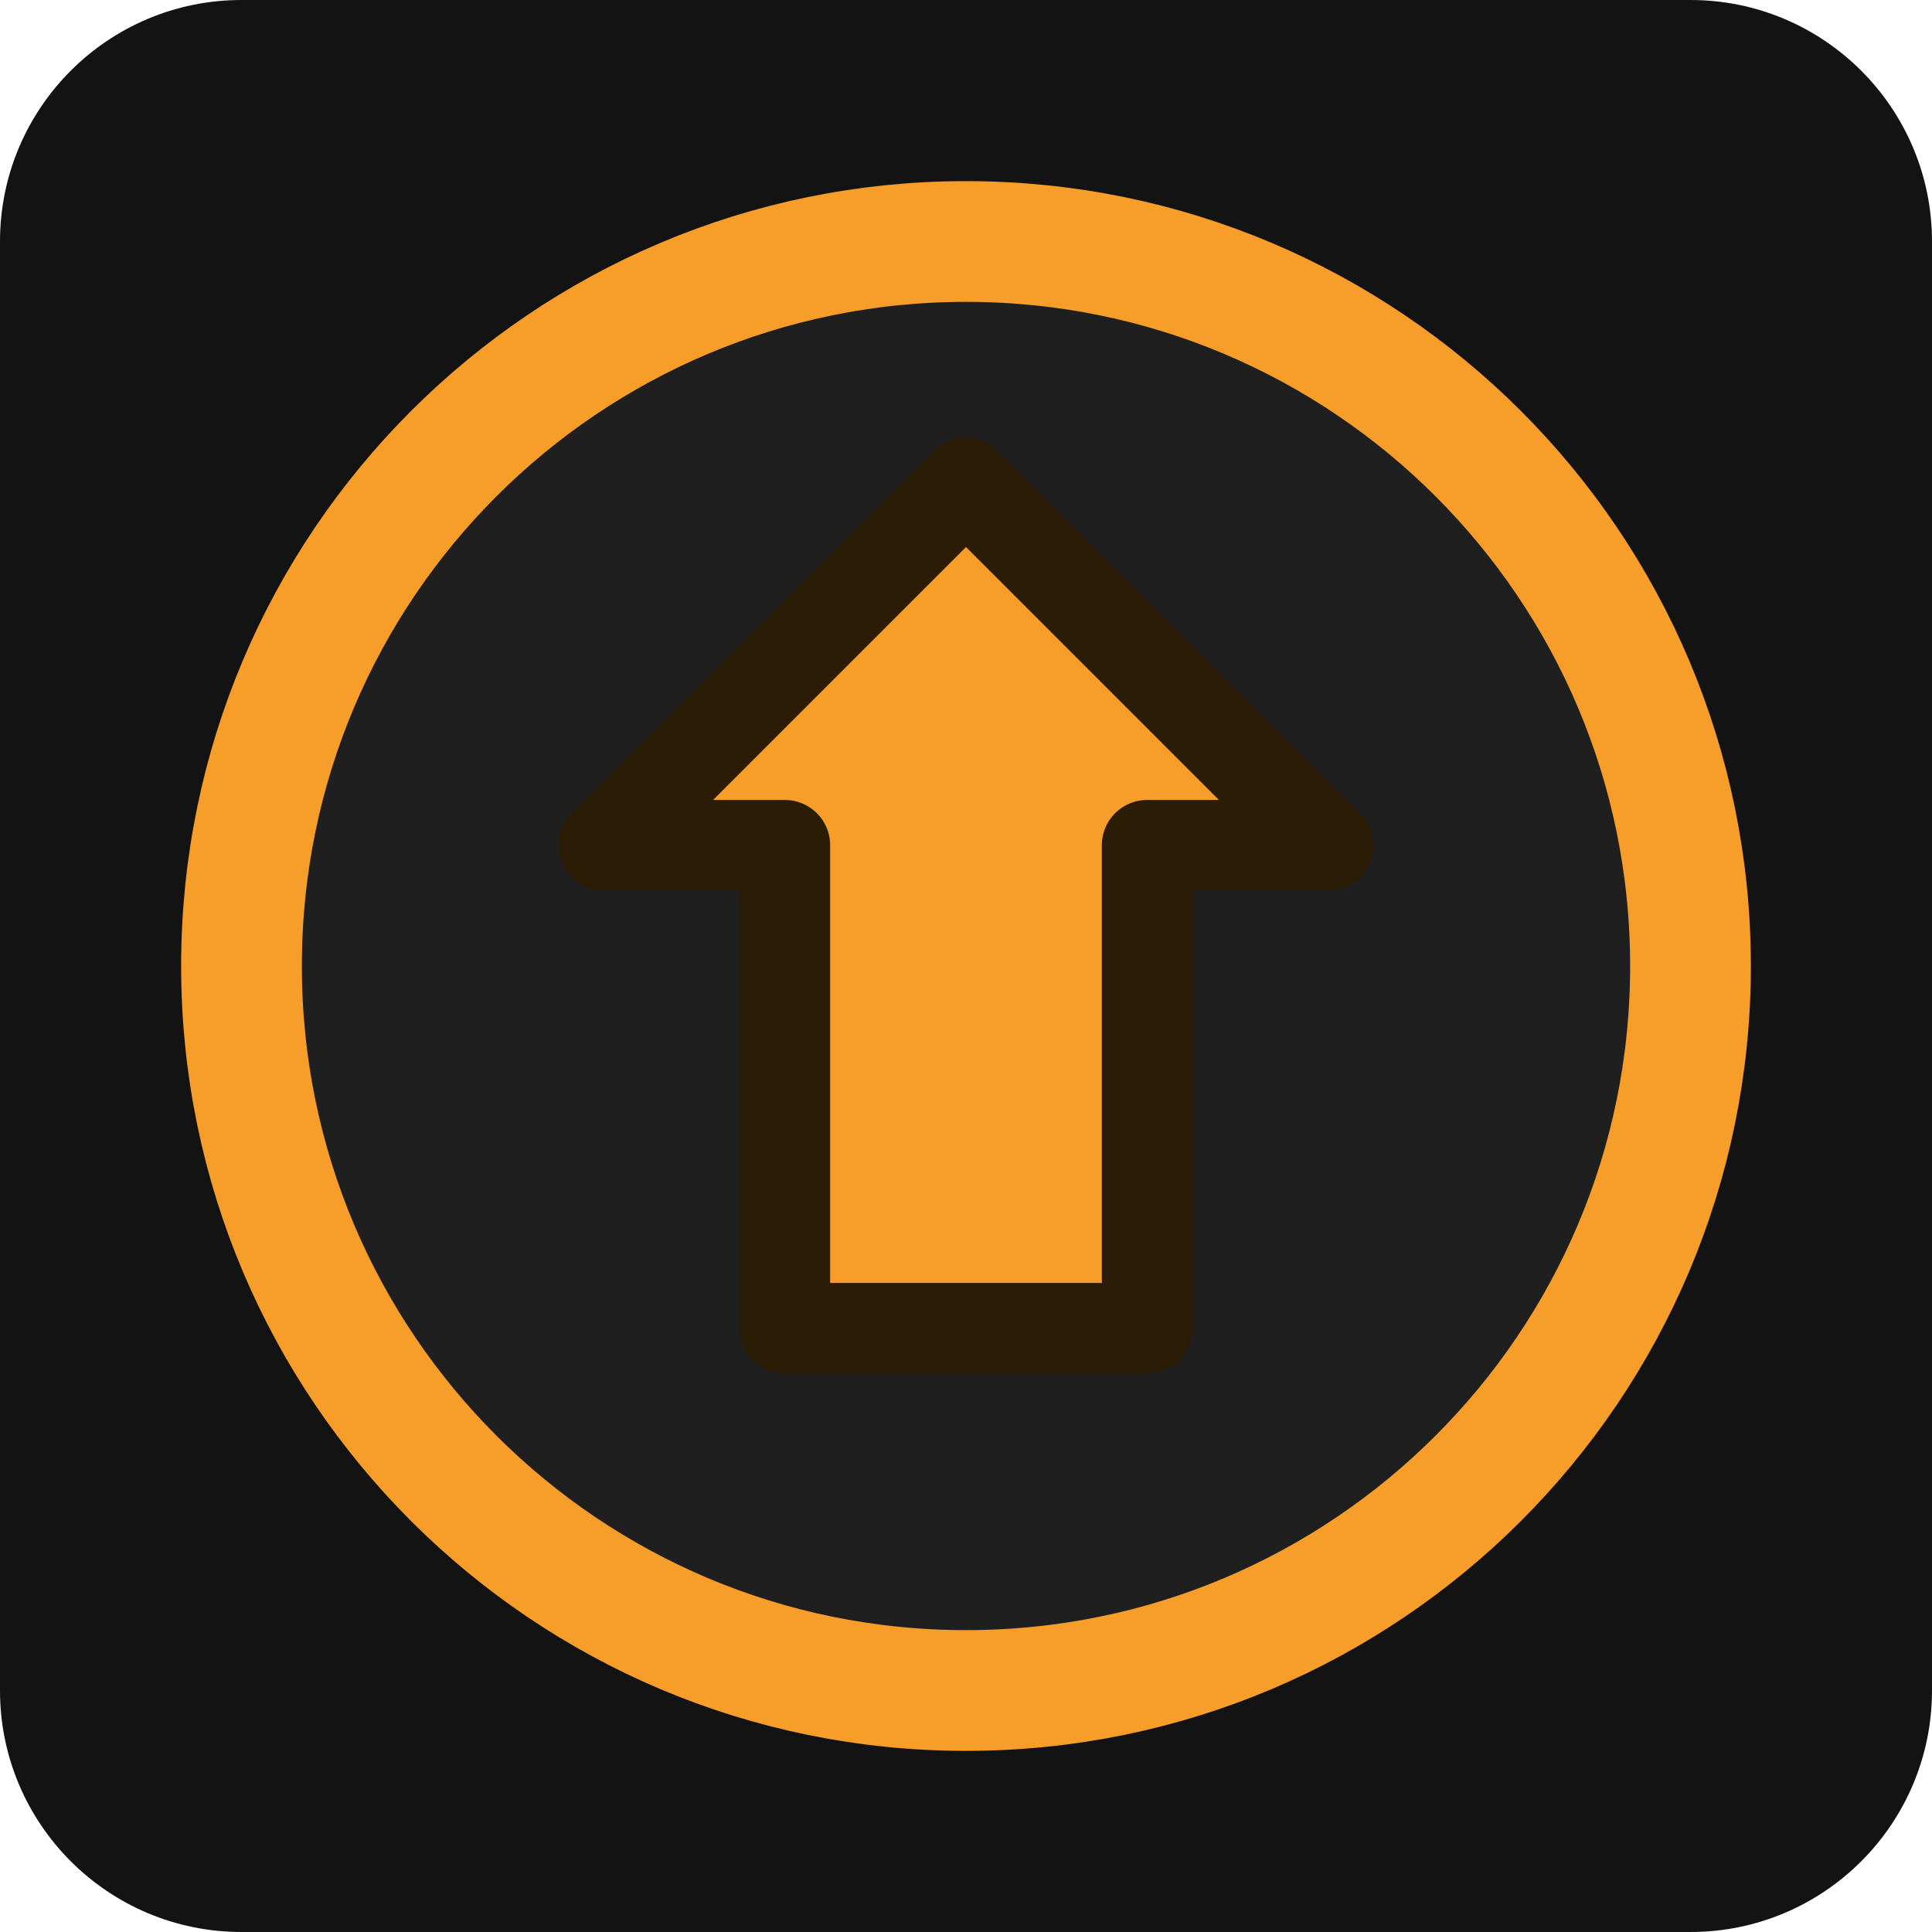
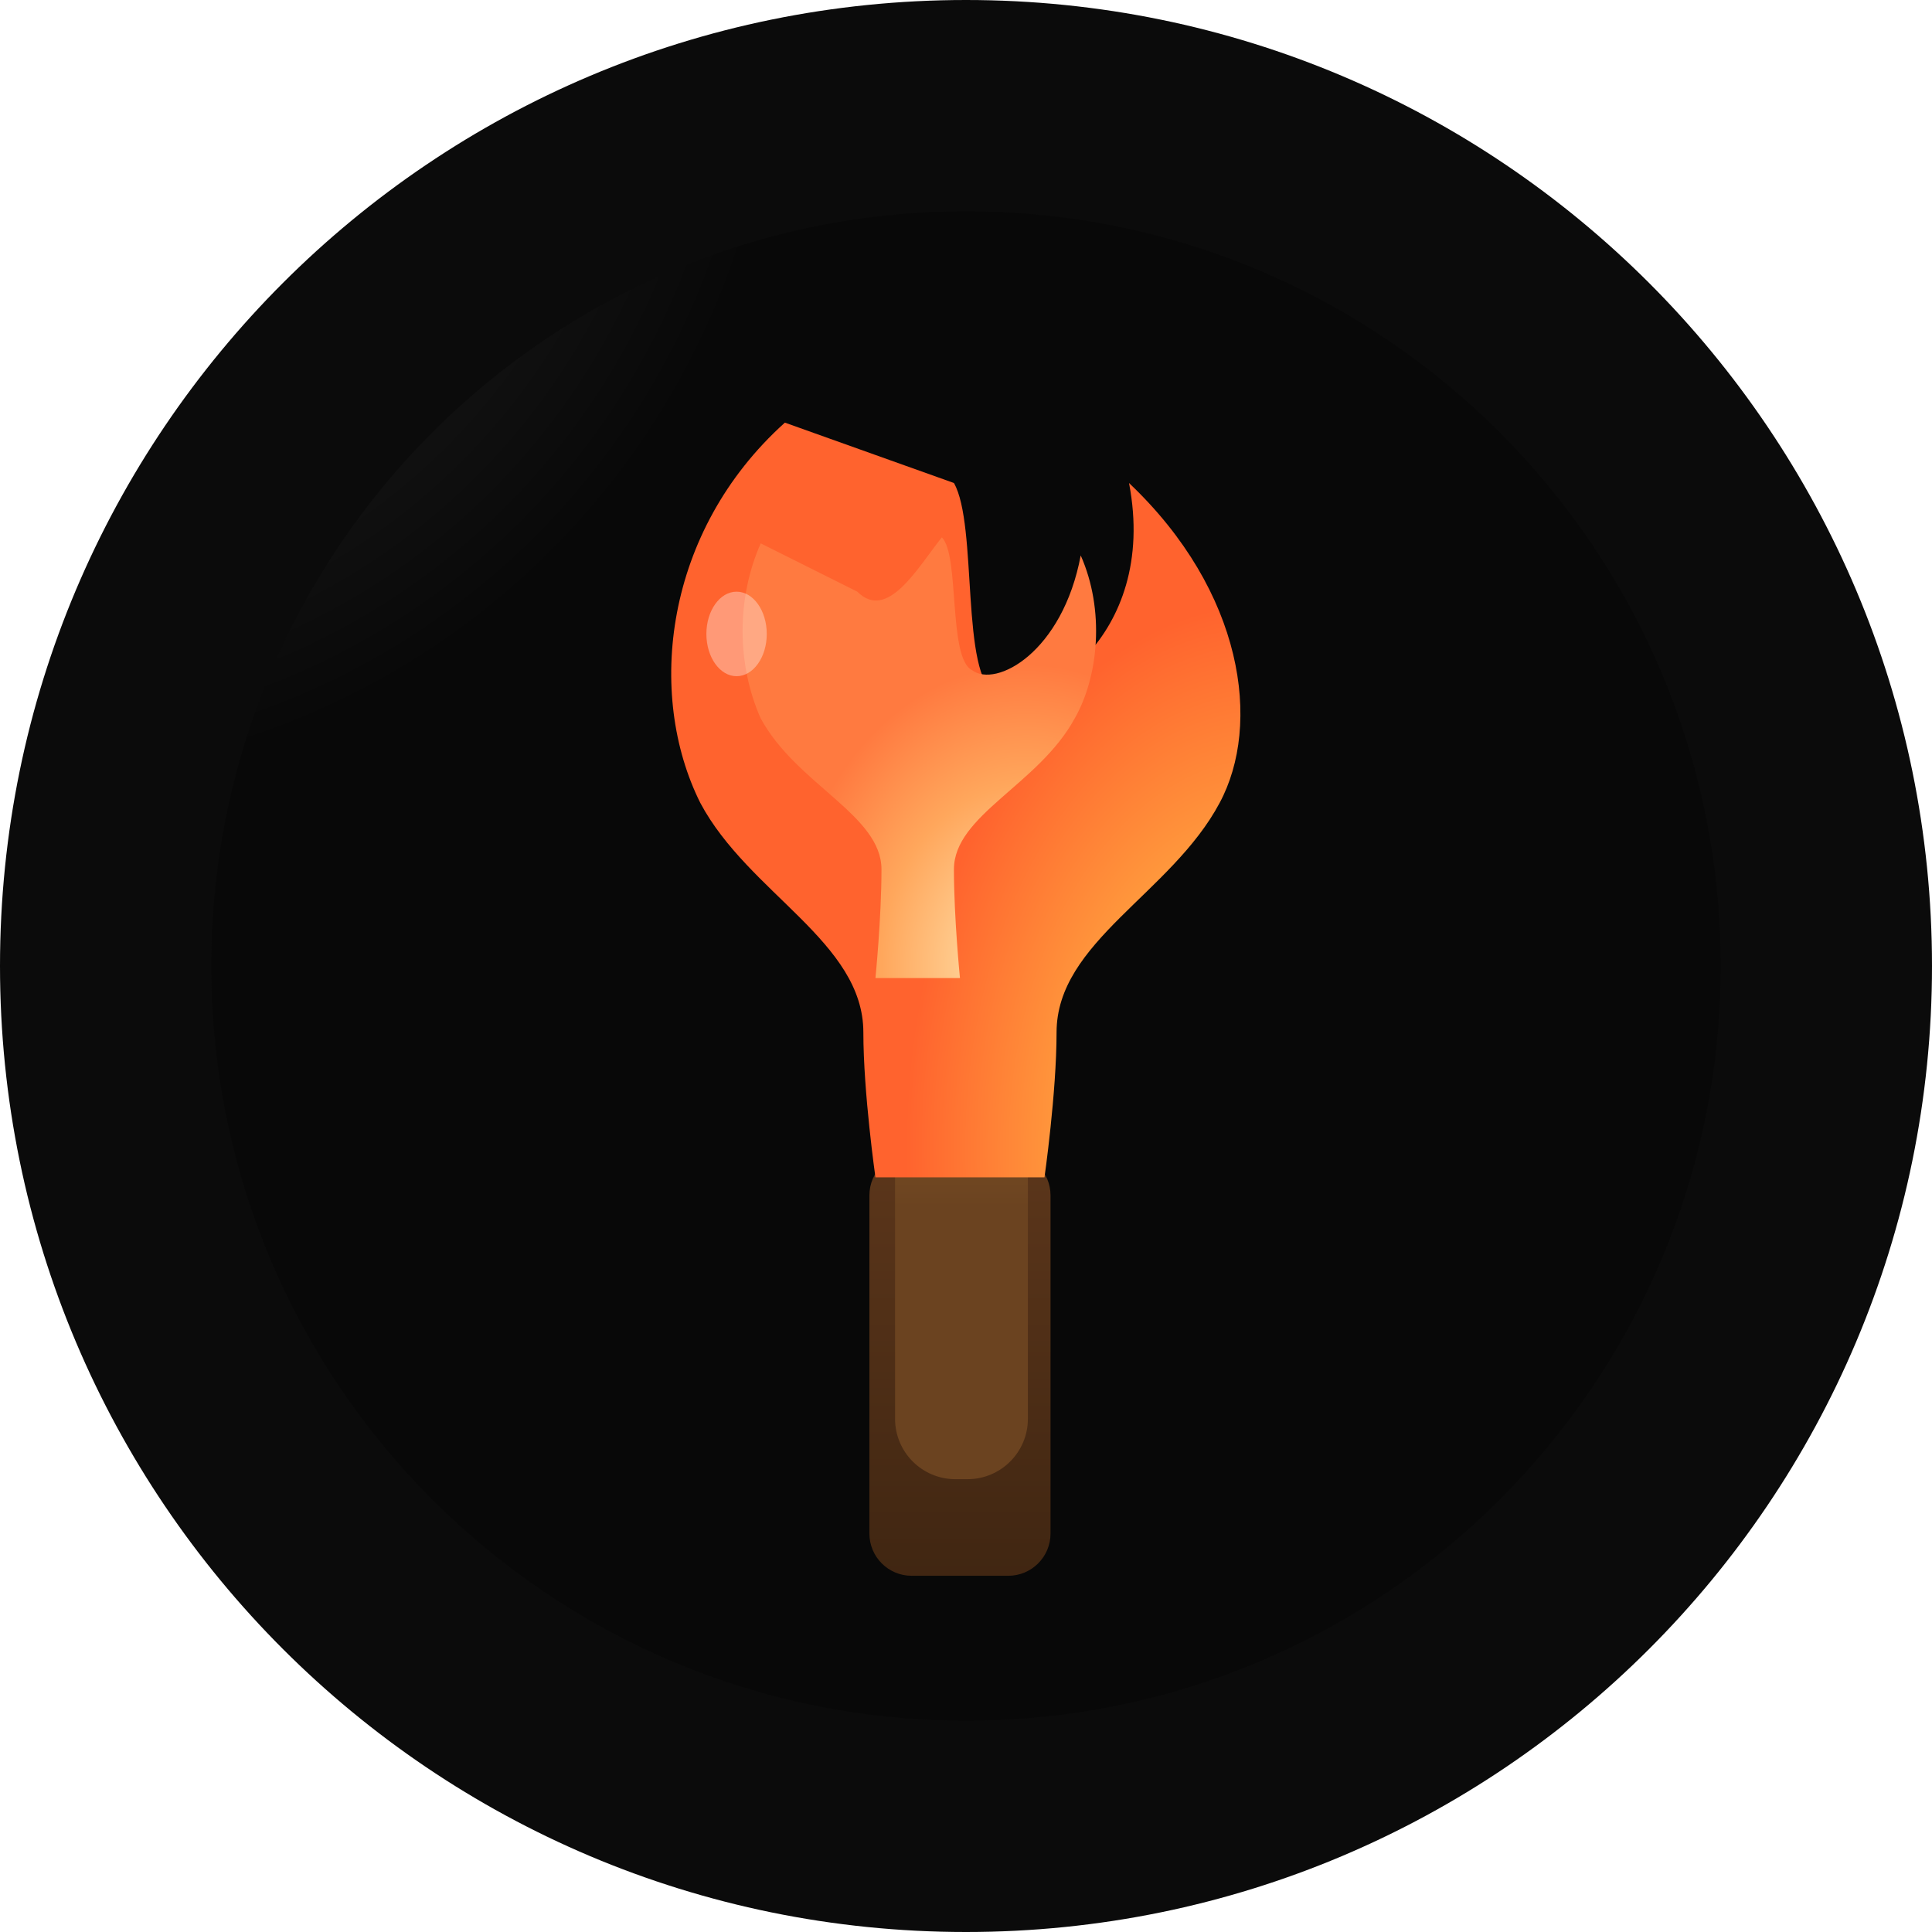
- <svg xmlns="http://www.w3.org/2000/svg" width="64" height="64" viewBox="0 0 64 64">
-   <rect width="64" height="64" rx="8" fill="#131313" />
-   <circle cx="32" cy="32" r="24" fill="#1f1f1f" stroke="#f79d2a" stroke-width="4" />
-   <path d="M32 16 L44 28 L38 28 L38 44 L26 44 L26 28 L20 28 Z" fill="#f79d2a" stroke="#2b1c05" stroke-width="3" stroke-linejoin="round" />
+ <svg xmlns="http://www.w3.org/2000/svg" width="512" height="" viewBox="0 0 64 64">
+   <rect width="64" height="64" rx="100" fill="#0b0b0b" />
+   <circle cx="32" cy="32" r="25" fill="url(#ring)" />
+   <g transform="translate(33 39)">
+     <rect x="-4.2" y="-0.8" width="6" height="14" rx="1.4" fill="url(#handleWood)" />
+     <rect x="-3.35" y="-5" width="4.4" height="15" rx="2.0" fill="url(#gripWood)" />
+     <path d="M0-8c-1 0-1.8 0.5-1.8 1.2s0.8 1.4 1.8 1.4 1.8-0.6 1.8-1.4-0.8-1.2-1.8-1.2z" fill="#342012" opacity="0.55" />
+   </g>
+   <g transform="translate(26 26)">
+     <path d="M0-12c-4 3.6-4.6 9-2.8 12.6 1.6 3 5.4 4.6 5.4 7.6 0 2 0.4 4.8 0.4 4.8h5.6s0.4-2.8 0.4-4.8c0-3 3.8-4.6 5.4-7.6 1.4-2.6 0.8-7-3-10.6 1 5.2-3.2 7.6-4.4 7-1.2-0.6-0.6-5.6-1.4-7z" fill="url(#flame)" />
+     <path d="M-0.8-8c-0.8 1.8-0.8 4 0 5.8 1.2 2.2 4 3.2 4 5 0 1.6-0.2 3.6-0.2 3.6h2.8s-0.2-2-0.2-3.6c0-1.8 2.8-2.8 4-5 0.8-1.4 1-3.6 0.2-5.4-0.6 3.2-2.8 4.4-3.6 3.8-0.8-0.4-0.4-3.8-1-4.4-0.8 1-1.8 2.8-2.8 1.8z" fill="url(#flameCore)" />
+     <ellipse cx="-1.6" cy="-5" rx="1.0" ry="1.4" fill="rgba(255,255,255,0.35)" />
+   </g>
+   <defs>
+     <radialGradient id="ring" cx="0" cy="0" r="1" gradientUnits="userSpaceOnUse" gradientTransform="scale(26)">
+       <stop offset="0" stop-color="#1d1d1d" />
+       <stop offset="0.65" stop-color="#151515" />
+       <stop offset="1" stop-color="#080808" />
+     </radialGradient>
+     <radialGradient id="flame" cx="0" cy="0" r="1" gradientUnits="userSpaceOnUse" gradientTransform="translate(16 12) scale(12 18)">
+       <stop offset="0" stop-color="#fff4c4" />
+       <stop offset="0.3" stop-color="#ffd37a" />
+       <stop offset="0.55" stop-color="#ff9b3d" />
+       <stop offset="1" stop-color="#ff632e" />
+     </radialGradient>
+     <radialGradient id="flameCore" cx="0" cy="0" r="1" gradientUnits="userSpaceOnUse" gradientTransform="translate(8 6) scale(8 10)">
+       <stop offset="0" stop-color="#ffeab8" />
+       <stop offset="0.6" stop-color="#ffa75c" />
+       <stop offset="1" stop-color="#ff7a40" />
+     </radialGradient>
+     <linearGradient id="handleWood" x1="0" y1="0" x2="0" y2="16" gradientUnits="userSpaceOnUse">
+       <stop offset="0" stop-color="#5a351a" />
+       <stop offset="1" stop-color="#3b2310" />
+     </linearGradient>
+     <linearGradient id="gripWood" x1="0" y1="-6" x2="0" y2="1" gradientUnits="userSpaceOnUse">
+       <stop offset="0" stop-color="#8d5b2b" />
+       <stop offset="1" stop-color="#6b4320" />
+     </linearGradient>
+   </defs>
</svg>
